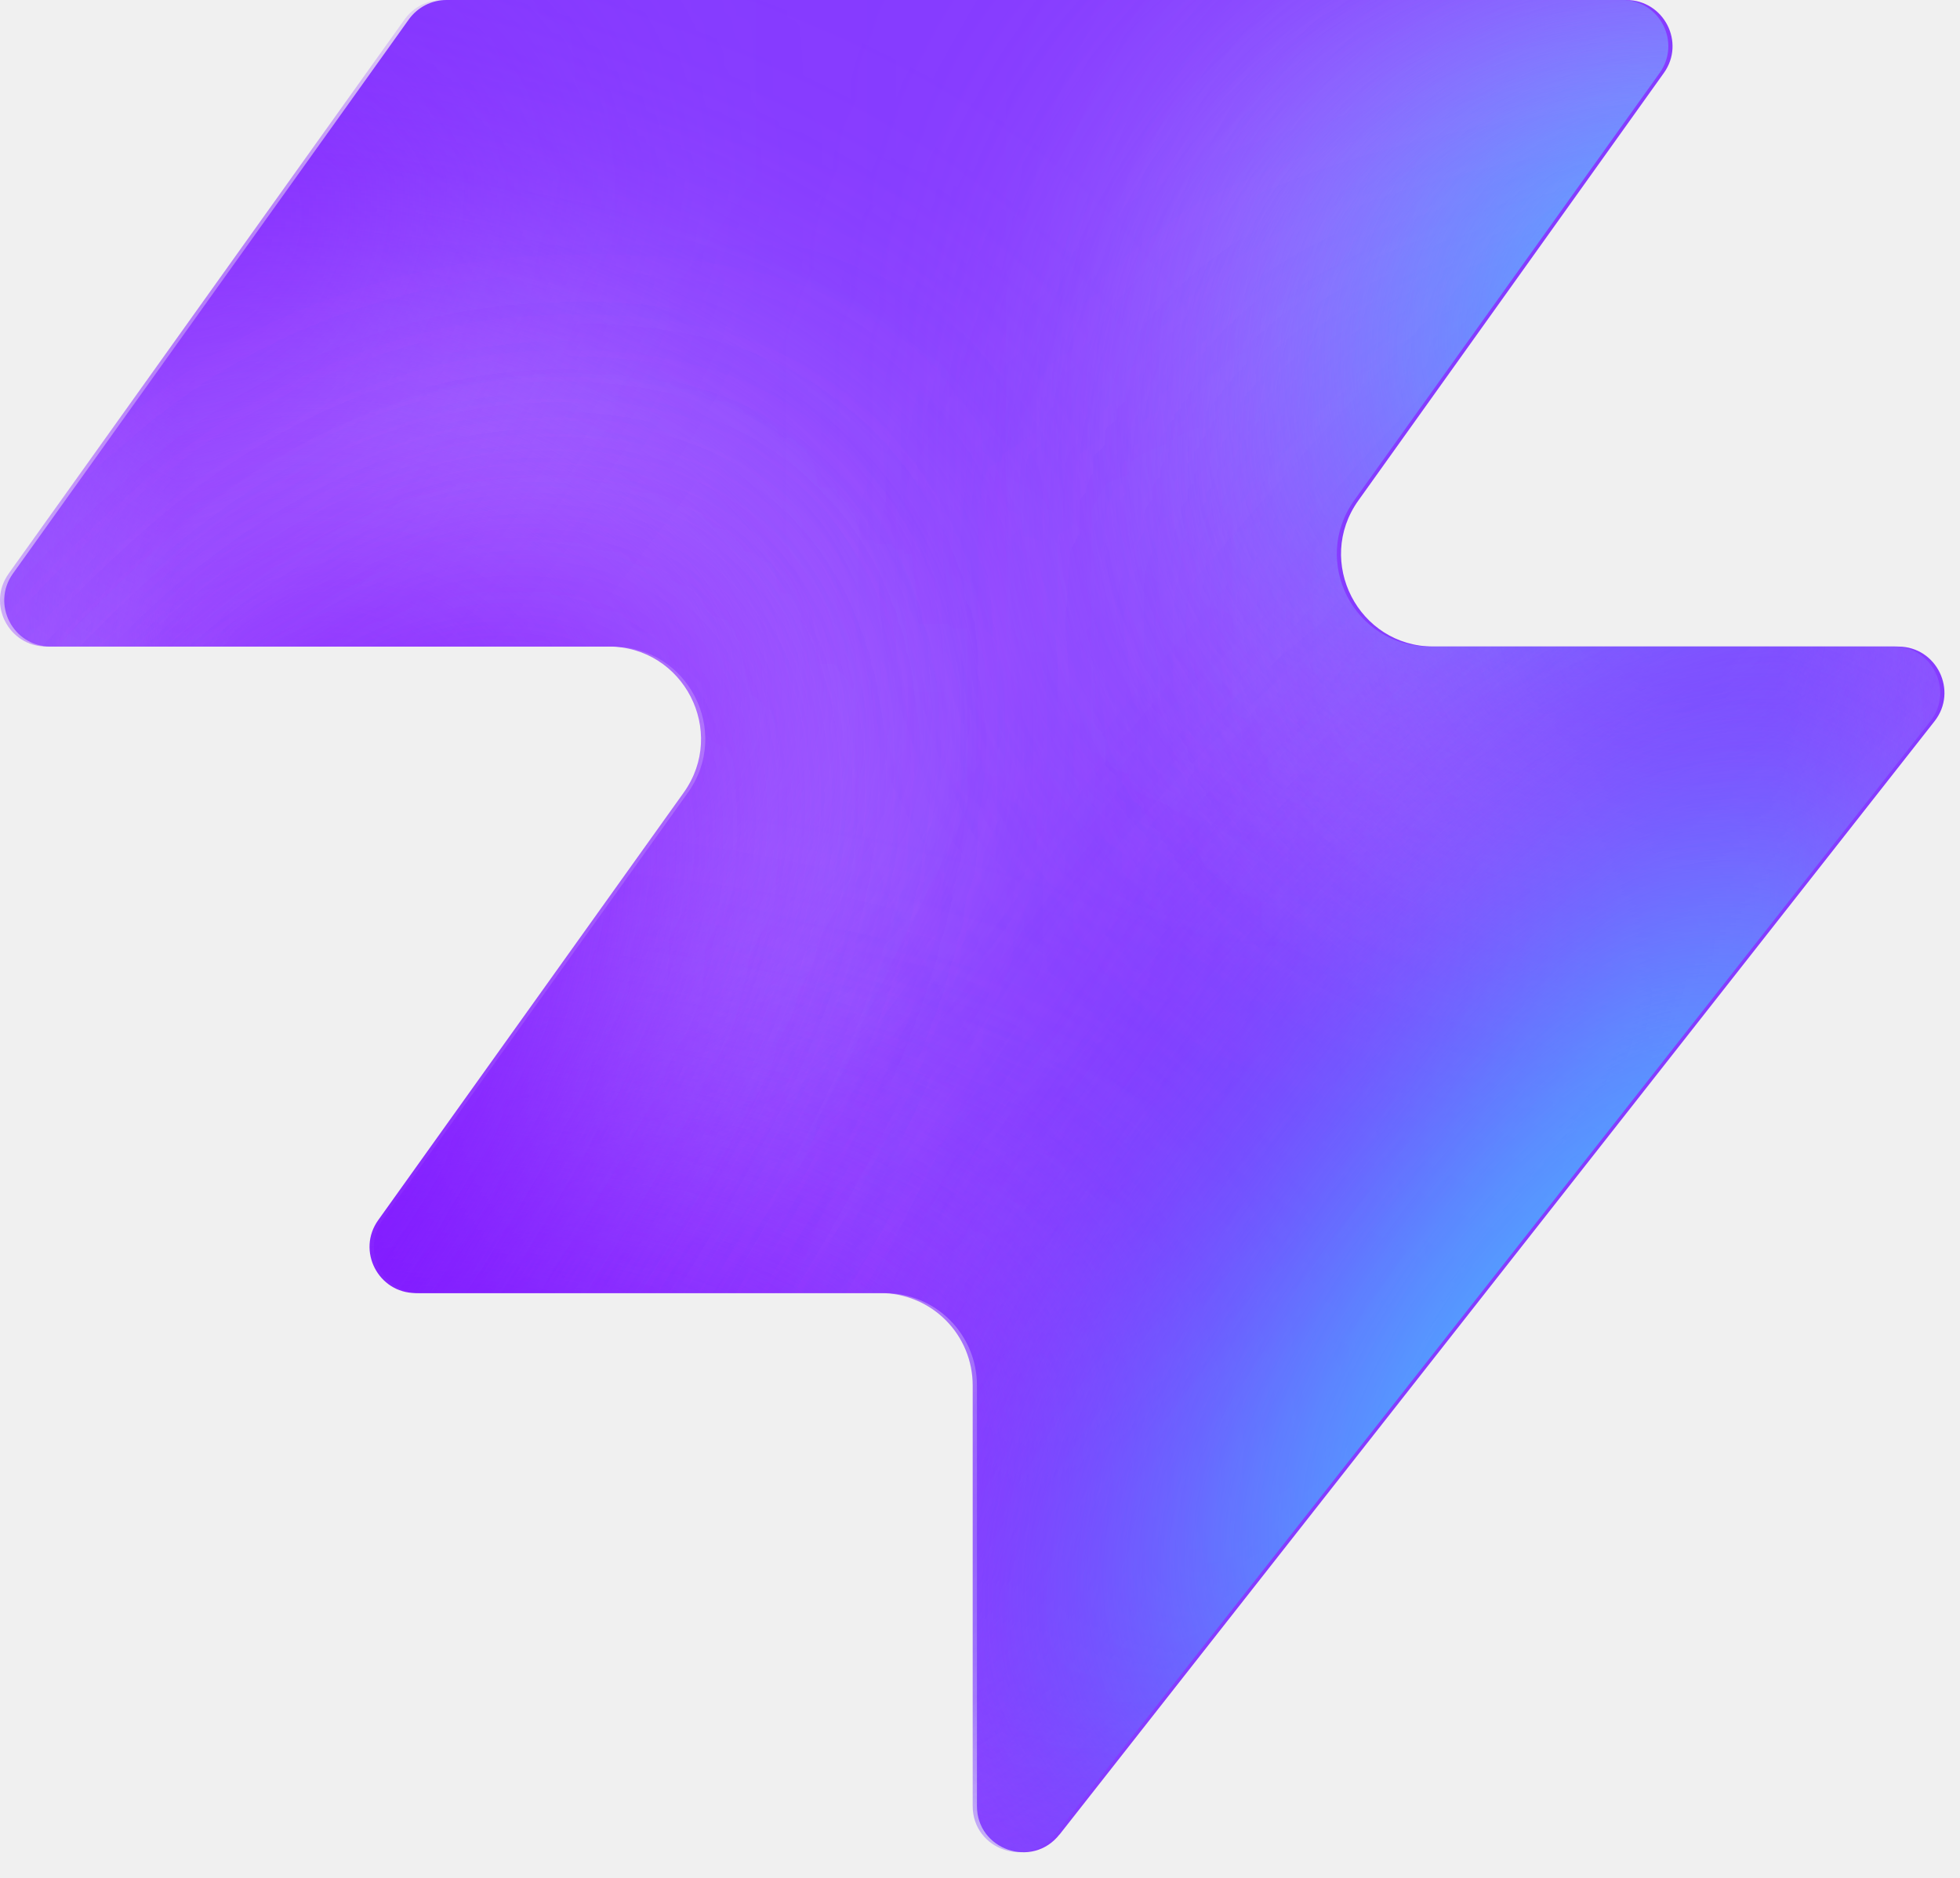
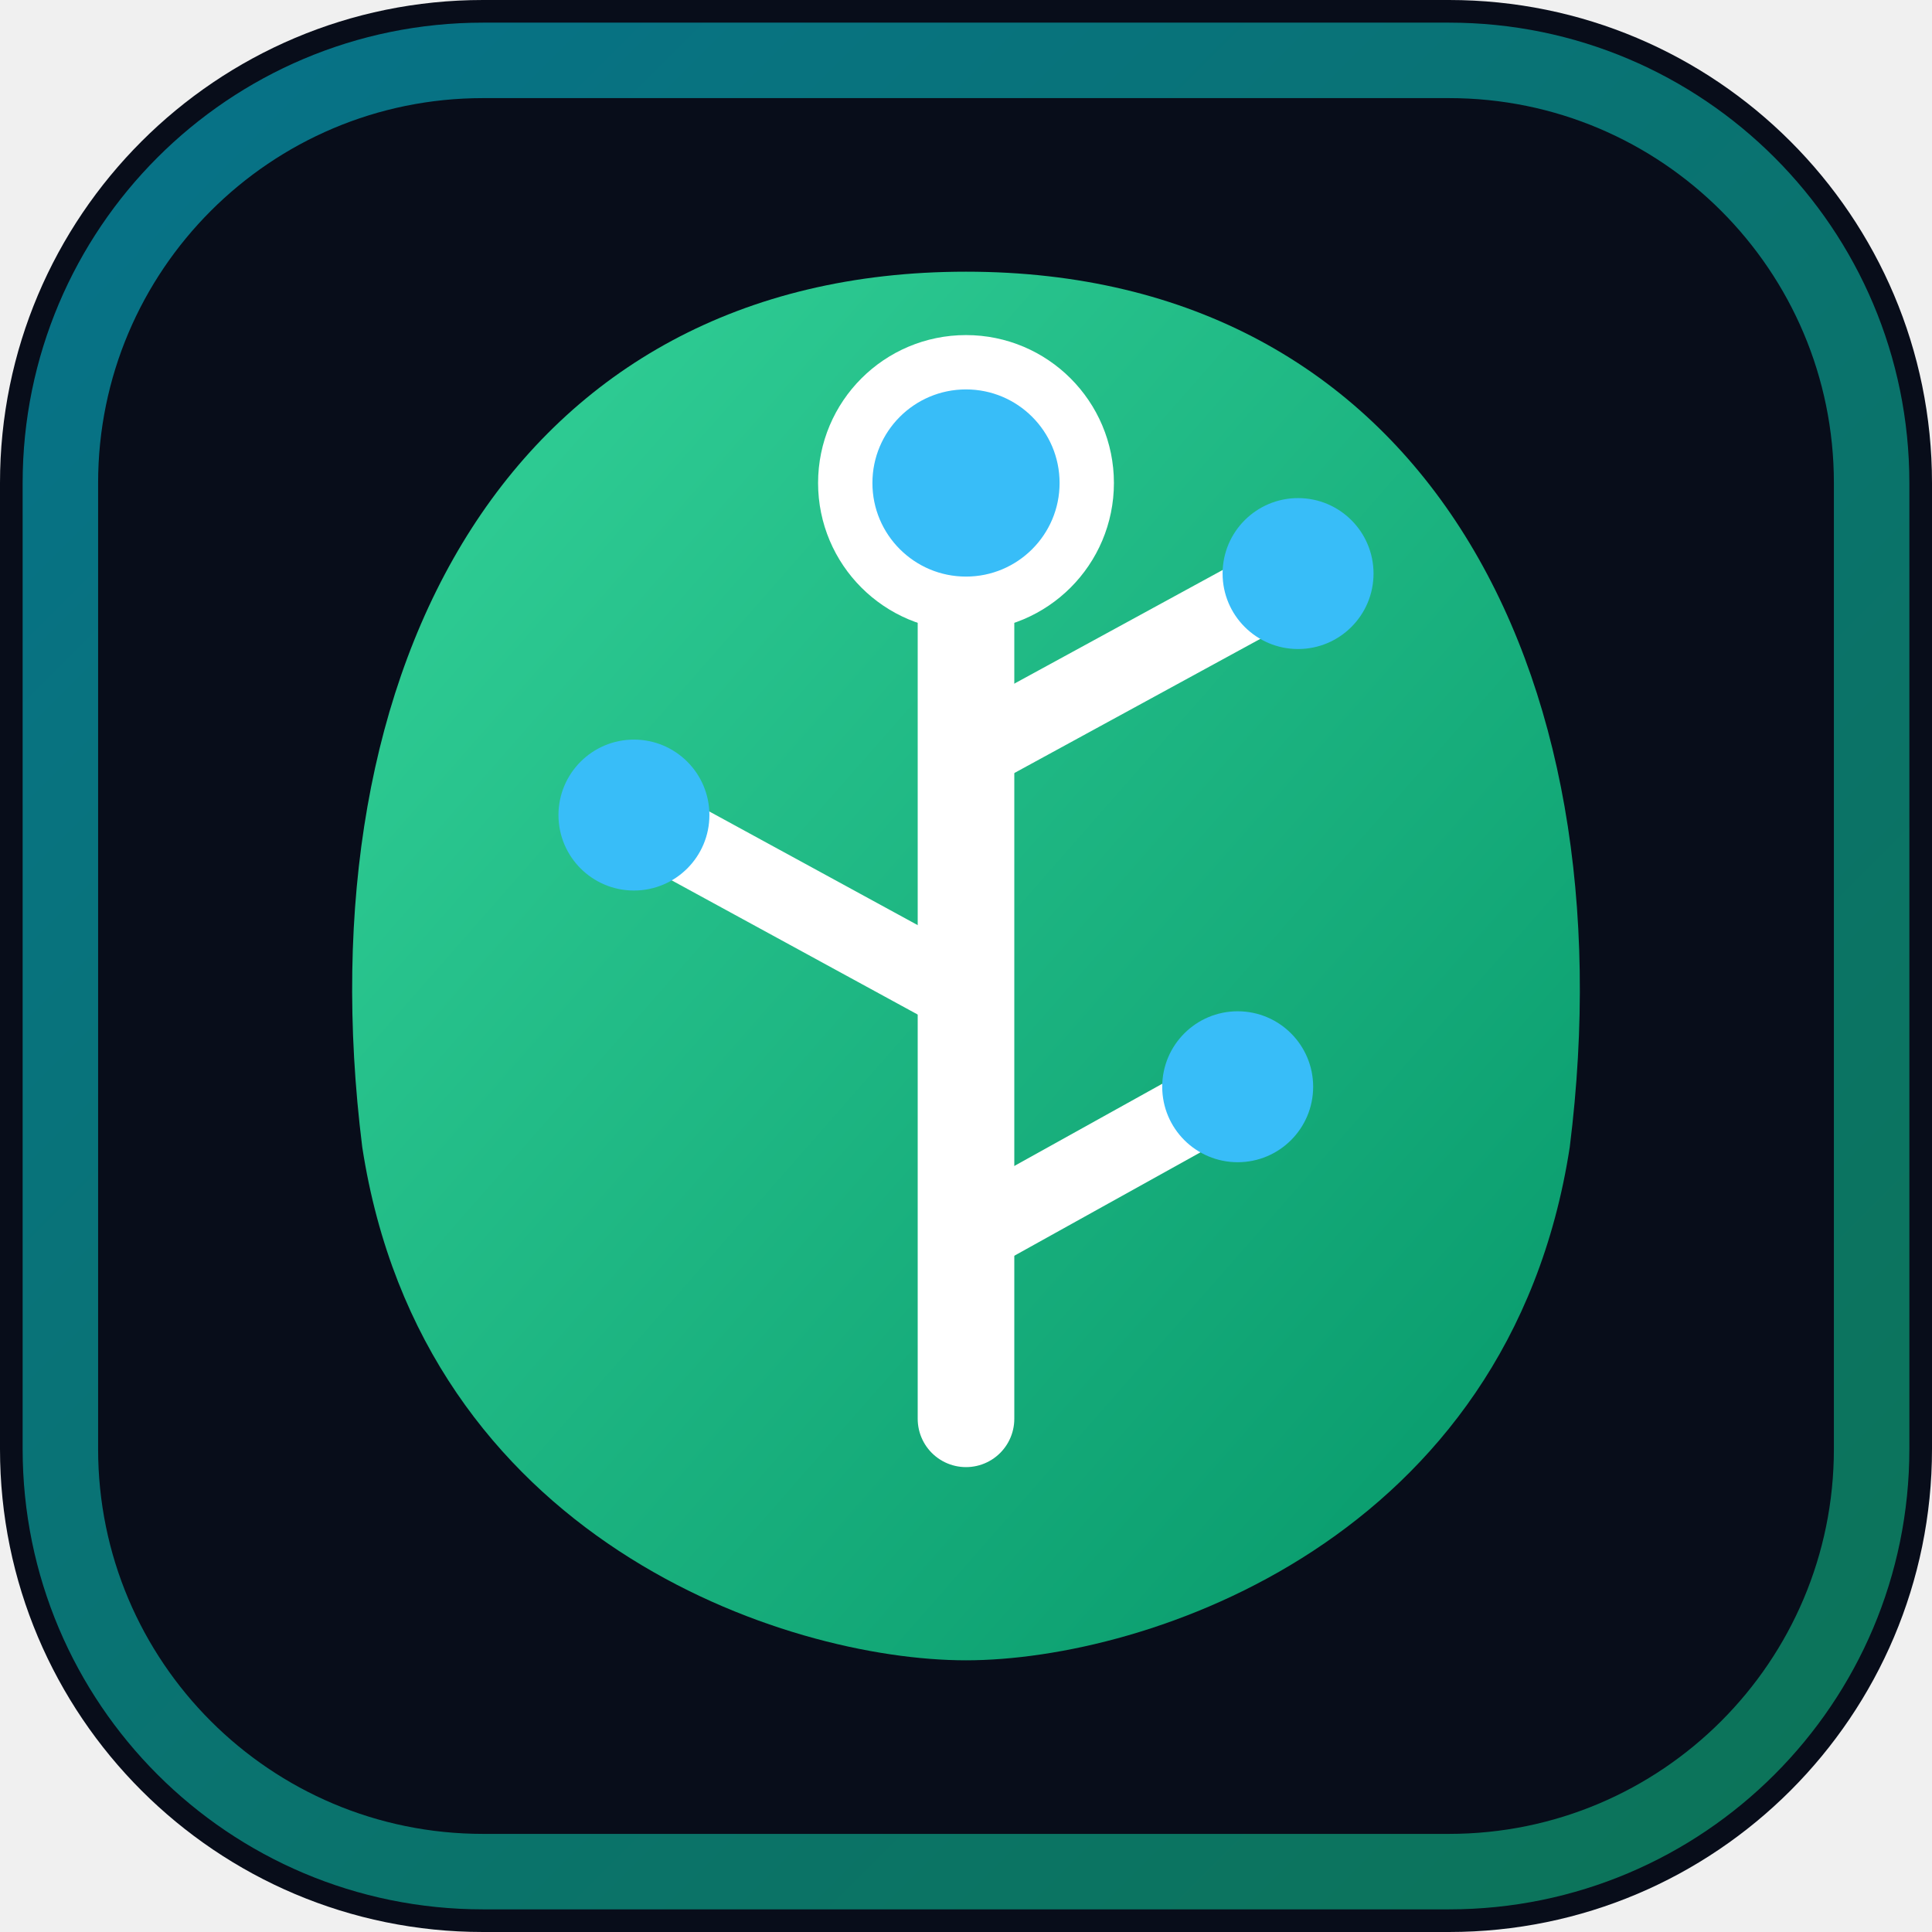
- <svg xmlns="http://www.w3.org/2000/svg" width="48" height="46" fill="none" viewBox="0 0 48 46">
-   <path fill="#863bff" d="M25.946 44.938c-.664.845-2.021.375-2.021-.698V33.937a2.26 2.26 0 0 0-2.262-2.262H10.287c-.92 0-1.456-1.04-.92-1.788l7.48-10.471c1.07-1.497 0-3.578-1.842-3.578H1.237c-.92 0-1.456-1.04-.92-1.788L10.013.474c.214-.297.556-.474.92-.474h28.894c.92 0 1.456 1.04.92 1.788l-7.48 10.471c-1.07 1.498 0 3.579 1.842 3.579h11.377c.943 0 1.473 1.088.89 1.83L25.947 44.94z" style="fill:#863bff;fill:color(display-p3 .525 .23 1);fill-opacity:1" />
-   <mask id="a" width="48" height="46" x="0" y="0" maskUnits="userSpaceOnUse" style="mask-type:alpha">
-     <path fill="#000" d="M25.842 44.938c-.664.844-2.021.375-2.021-.698V33.937a2.26 2.26 0 0 0-2.262-2.262H10.183c-.92 0-1.456-1.04-.92-1.788l7.48-10.471c1.07-1.498 0-3.579-1.842-3.579H1.133c-.92 0-1.456-1.04-.92-1.787L9.91.473c.214-.297.556-.474.92-.474h28.894c.92 0 1.456 1.04.92 1.788l-7.48 10.471c-1.07 1.498 0 3.578 1.842 3.578h11.377c.943 0 1.473 1.088.89 1.832L25.843 44.94z" style="fill:#000;fill-opacity:1" />
-   </mask>
-   <g mask="url(#a)">
-     <g filter="url(#b)">
-       <ellipse cx="5.508" cy="14.704" fill="#ede6ff" rx="5.508" ry="14.704" style="fill:#ede6ff;fill:color(display-p3 .927 .903 1);fill-opacity:1" transform="matrix(.00324 1 1 -.00324 -4.47 31.516)" />
-     </g>
-     <g filter="url(#c)">
-       <ellipse cx="10.399" cy="29.851" fill="#ede6ff" rx="10.399" ry="29.851" style="fill:#ede6ff;fill:color(display-p3 .927 .903 1);fill-opacity:1" transform="matrix(.00324 1 1 -.00324 -39.328 7.883)" />
-     </g>
-     <g filter="url(#d)">
-       <ellipse cx="5.508" cy="30.487" fill="#7e14ff" rx="5.508" ry="30.487" style="fill:#7e14ff;fill:color(display-p3 .492 .077 1);fill-opacity:1" transform="rotate(89.814 -25.913 -14.639)scale(1 -1)" />
-     </g>
-     <g filter="url(#e)">
-       <ellipse cx="5.508" cy="30.599" fill="#7e14ff" rx="5.508" ry="30.599" style="fill:#7e14ff;fill:color(display-p3 .492 .077 1);fill-opacity:1" transform="rotate(89.814 -32.644 -3.334)scale(1 -1)" />
-     </g>
-     <g filter="url(#f)">
-       <ellipse cx="5.508" cy="30.599" fill="#7e14ff" rx="5.508" ry="30.599" style="fill:#7e14ff;fill:color(display-p3 .492 .077 1);fill-opacity:1" transform="matrix(.00324 1 1 -.00324 -34.34 30.47)" />
-     </g>
-     <g filter="url(#g)">
-       <ellipse cx="14.072" cy="22.078" fill="#ede6ff" rx="14.072" ry="22.078" style="fill:#ede6ff;fill:color(display-p3 .927 .903 1);fill-opacity:1" transform="rotate(93.35 24.506 48.493)scale(-1 1)" />
-     </g>
-     <g filter="url(#h)">
-       <ellipse cx="3.47" cy="21.501" fill="#7e14ff" rx="3.47" ry="21.501" style="fill:#7e14ff;fill:color(display-p3 .492 .077 1);fill-opacity:1" transform="rotate(89.009 28.708 47.59)scale(-1 1)" />
-     </g>
-     <g filter="url(#i)">
-       <ellipse cx="3.47" cy="21.501" fill="#7e14ff" rx="3.47" ry="21.501" style="fill:#7e14ff;fill:color(display-p3 .492 .077 1);fill-opacity:1" transform="rotate(89.009 28.708 47.59)scale(-1 1)" />
-     </g>
-     <g filter="url(#j)">
-       <ellipse cx=".387" cy="8.972" fill="#7e14ff" rx="4.407" ry="29.108" style="fill:#7e14ff;fill:color(display-p3 .492 .077 1);fill-opacity:1" transform="rotate(39.51 .387 8.972)" />
-     </g>
-     <g filter="url(#k)">
-       <ellipse cx="47.523" cy="-6.092" fill="#7e14ff" rx="4.407" ry="29.108" style="fill:#7e14ff;fill:color(display-p3 .492 .077 1);fill-opacity:1" transform="rotate(37.892 47.523 -6.092)" />
-     </g>
-     <g filter="url(#l)">
-       <ellipse cx="41.412" cy="6.333" fill="#47bfff" rx="5.971" ry="9.665" style="fill:#47bfff;fill:color(display-p3 .28 .748 1);fill-opacity:1" transform="rotate(37.892 41.412 6.333)" />
-     </g>
-     <g filter="url(#m)">
-       <ellipse cx="-1.879" cy="38.332" fill="#7e14ff" rx="4.407" ry="29.108" style="fill:#7e14ff;fill:color(display-p3 .492 .077 1);fill-opacity:1" transform="rotate(37.892 -1.88 38.332)" />
-     </g>
-     <g filter="url(#n)">
-       <ellipse cx="-1.879" cy="38.332" fill="#7e14ff" rx="4.407" ry="29.108" style="fill:#7e14ff;fill:color(display-p3 .492 .077 1);fill-opacity:1" transform="rotate(37.892 -1.88 38.332)" />
-     </g>
-     <g filter="url(#o)">
-       <ellipse cx="35.651" cy="29.907" fill="#7e14ff" rx="4.407" ry="29.108" style="fill:#7e14ff;fill:color(display-p3 .492 .077 1);fill-opacity:1" transform="rotate(37.892 35.651 29.907)" />
-     </g>
-     <g filter="url(#p)">
-       <ellipse cx="38.418" cy="32.4" fill="#47bfff" rx="5.971" ry="15.297" style="fill:#47bfff;fill:color(display-p3 .28 .748 1);fill-opacity:1" transform="rotate(37.892 38.418 32.4)" />
-     </g>
-   </g>
+ <svg xmlns="http://www.w3.org/2000/svg" viewBox="0 0 64 64">
  <defs>
-     <filter id="b" width="60.045" height="41.654" x="-19.77" y="16.149" color-interpolation-filters="sRGB" filterUnits="userSpaceOnUse">
-       <feFlood flood-opacity="0" result="BackgroundImageFix" />
-       <feBlend in="SourceGraphic" in2="BackgroundImageFix" result="shape" />
-       <feGaussianBlur result="effect1_foregroundBlur_2002_17158" stdDeviation="7.659" />
-     </filter>
-     <filter id="c" width="90.34" height="51.437" x="-54.613" y="-7.533" color-interpolation-filters="sRGB" filterUnits="userSpaceOnUse">
-       <feFlood flood-opacity="0" result="BackgroundImageFix" />
-       <feBlend in="SourceGraphic" in2="BackgroundImageFix" result="shape" />
-       <feGaussianBlur result="effect1_foregroundBlur_2002_17158" stdDeviation="7.659" />
-     </filter>
-     <filter id="d" width="79.355" height="29.4" x="-49.64" y="2.03" color-interpolation-filters="sRGB" filterUnits="userSpaceOnUse">
-       <feFlood flood-opacity="0" result="BackgroundImageFix" />
-       <feBlend in="SourceGraphic" in2="BackgroundImageFix" result="shape" />
-       <feGaussianBlur result="effect1_foregroundBlur_2002_17158" stdDeviation="4.596" />
-     </filter>
-     <filter id="e" width="79.579" height="29.4" x="-45.045" y="20.029" color-interpolation-filters="sRGB" filterUnits="userSpaceOnUse">
-       <feFlood flood-opacity="0" result="BackgroundImageFix" />
-       <feBlend in="SourceGraphic" in2="BackgroundImageFix" result="shape" />
-       <feGaussianBlur result="effect1_foregroundBlur_2002_17158" stdDeviation="4.596" />
-     </filter>
-     <filter id="f" width="79.579" height="29.4" x="-43.513" y="21.178" color-interpolation-filters="sRGB" filterUnits="userSpaceOnUse">
-       <feFlood flood-opacity="0" result="BackgroundImageFix" />
-       <feBlend in="SourceGraphic" in2="BackgroundImageFix" result="shape" />
-       <feGaussianBlur result="effect1_foregroundBlur_2002_17158" stdDeviation="4.596" />
-     </filter>
-     <filter id="g" width="74.749" height="58.852" x="15.756" y="-17.901" color-interpolation-filters="sRGB" filterUnits="userSpaceOnUse">
-       <feFlood flood-opacity="0" result="BackgroundImageFix" />
-       <feBlend in="SourceGraphic" in2="BackgroundImageFix" result="shape" />
-       <feGaussianBlur result="effect1_foregroundBlur_2002_17158" stdDeviation="7.659" />
-     </filter>
-     <filter id="h" width="61.377" height="25.362" x="23.548" y="2.284" color-interpolation-filters="sRGB" filterUnits="userSpaceOnUse">
-       <feFlood flood-opacity="0" result="BackgroundImageFix" />
-       <feBlend in="SourceGraphic" in2="BackgroundImageFix" result="shape" />
-       <feGaussianBlur result="effect1_foregroundBlur_2002_17158" stdDeviation="4.596" />
-     </filter>
-     <filter id="i" width="61.377" height="25.362" x="23.548" y="2.284" color-interpolation-filters="sRGB" filterUnits="userSpaceOnUse">
-       <feFlood flood-opacity="0" result="BackgroundImageFix" />
-       <feBlend in="SourceGraphic" in2="BackgroundImageFix" result="shape" />
-       <feGaussianBlur result="effect1_foregroundBlur_2002_17158" stdDeviation="4.596" />
-     </filter>
-     <filter id="j" width="56.045" height="63.649" x="-27.636" y="-22.853" color-interpolation-filters="sRGB" filterUnits="userSpaceOnUse">
-       <feFlood flood-opacity="0" result="BackgroundImageFix" />
-       <feBlend in="SourceGraphic" in2="BackgroundImageFix" result="shape" />
-       <feGaussianBlur result="effect1_foregroundBlur_2002_17158" stdDeviation="4.596" />
-     </filter>
-     <filter id="k" width="54.814" height="64.646" x="20.116" y="-38.415" color-interpolation-filters="sRGB" filterUnits="userSpaceOnUse">
-       <feFlood flood-opacity="0" result="BackgroundImageFix" />
-       <feBlend in="SourceGraphic" in2="BackgroundImageFix" result="shape" />
-       <feGaussianBlur result="effect1_foregroundBlur_2002_17158" stdDeviation="4.596" />
-     </filter>
-     <filter id="l" width="33.541" height="35.313" x="24.641" y="-11.323" color-interpolation-filters="sRGB" filterUnits="userSpaceOnUse">
-       <feFlood flood-opacity="0" result="BackgroundImageFix" />
-       <feBlend in="SourceGraphic" in2="BackgroundImageFix" result="shape" />
-       <feGaussianBlur result="effect1_foregroundBlur_2002_17158" stdDeviation="4.596" />
-     </filter>
-     <filter id="m" width="54.814" height="64.646" x="-29.286" y="6.009" color-interpolation-filters="sRGB" filterUnits="userSpaceOnUse">
-       <feFlood flood-opacity="0" result="BackgroundImageFix" />
-       <feBlend in="SourceGraphic" in2="BackgroundImageFix" result="shape" />
-       <feGaussianBlur result="effect1_foregroundBlur_2002_17158" stdDeviation="4.596" />
-     </filter>
-     <filter id="n" width="54.814" height="64.646" x="-29.286" y="6.009" color-interpolation-filters="sRGB" filterUnits="userSpaceOnUse">
-       <feFlood flood-opacity="0" result="BackgroundImageFix" />
-       <feBlend in="SourceGraphic" in2="BackgroundImageFix" result="shape" />
-       <feGaussianBlur result="effect1_foregroundBlur_2002_17158" stdDeviation="4.596" />
-     </filter>
-     <filter id="o" width="54.814" height="64.646" x="8.244" y="-2.416" color-interpolation-filters="sRGB" filterUnits="userSpaceOnUse">
-       <feFlood flood-opacity="0" result="BackgroundImageFix" />
-       <feBlend in="SourceGraphic" in2="BackgroundImageFix" result="shape" />
-       <feGaussianBlur result="effect1_foregroundBlur_2002_17158" stdDeviation="4.596" />
-     </filter>
-     <filter id="p" width="39.409" height="43.623" x="18.713" y="10.588" color-interpolation-filters="sRGB" filterUnits="userSpaceOnUse">
-       <feFlood flood-opacity="0" result="BackgroundImageFix" />
-       <feBlend in="SourceGraphic" in2="BackgroundImageFix" result="shape" />
-       <feGaussianBlur result="effect1_foregroundBlur_2002_17158" stdDeviation="4.596" />
-     </filter>
+     <linearGradient id="ecoGrad" x1="0%" y1="0%" x2="100%" y2="100%">
+       <stop offset="0%" stop-color="#34d399" />
+       <stop offset="100%" stop-color="#059669" />
+     </linearGradient>
+     <linearGradient id="glowGrad" x1="0%" y1="0%" x2="100%" y2="100%">
+       <stop offset="0%" stop-color="#06b6d4" />
+       <stop offset="100%" stop-color="#10b981" />
+     </linearGradient>
  </defs>
+   <rect width="64" height="64" rx="16" fill="#080d1a" />
+   <rect width="60" height="60" x="2" y="2" rx="14" fill="none" stroke="url(#glowGrad)" stroke-width="2.5" stroke-opacity="0.6" />
+   <path d="M32 9 C47 9, 54 22, 52 38 C50 51, 38 55, 32 55 C26 55, 14 51, 12 38 C10 22, 17 9, 32 9 Z" fill="url(#ecoGrad)" />
+   <path d="M32 17 L32 47" stroke="#ffffff" stroke-width="3.2" stroke-linecap="round" />
+   <path d="M32 25 L43 19" stroke="#ffffff" stroke-width="2.6" stroke-linecap="round" />
+   <circle cx="43" cy="19" r="2.5" fill="#38bdf8" />
+   <path d="M32 33 L21 27" stroke="#ffffff" stroke-width="2.6" stroke-linecap="round" />
+   <circle cx="21" cy="27" r="2.5" fill="#38bdf8" />
+   <path d="M32 41 L41 36" stroke="#ffffff" stroke-width="2.6" stroke-linecap="round" />
+   <circle cx="41" cy="36" r="2.5" fill="#38bdf8" />
+   <circle cx="32" cy="16" r="4" fill="#38bdf8" stroke="#ffffff" stroke-width="1.8" />
</svg>
